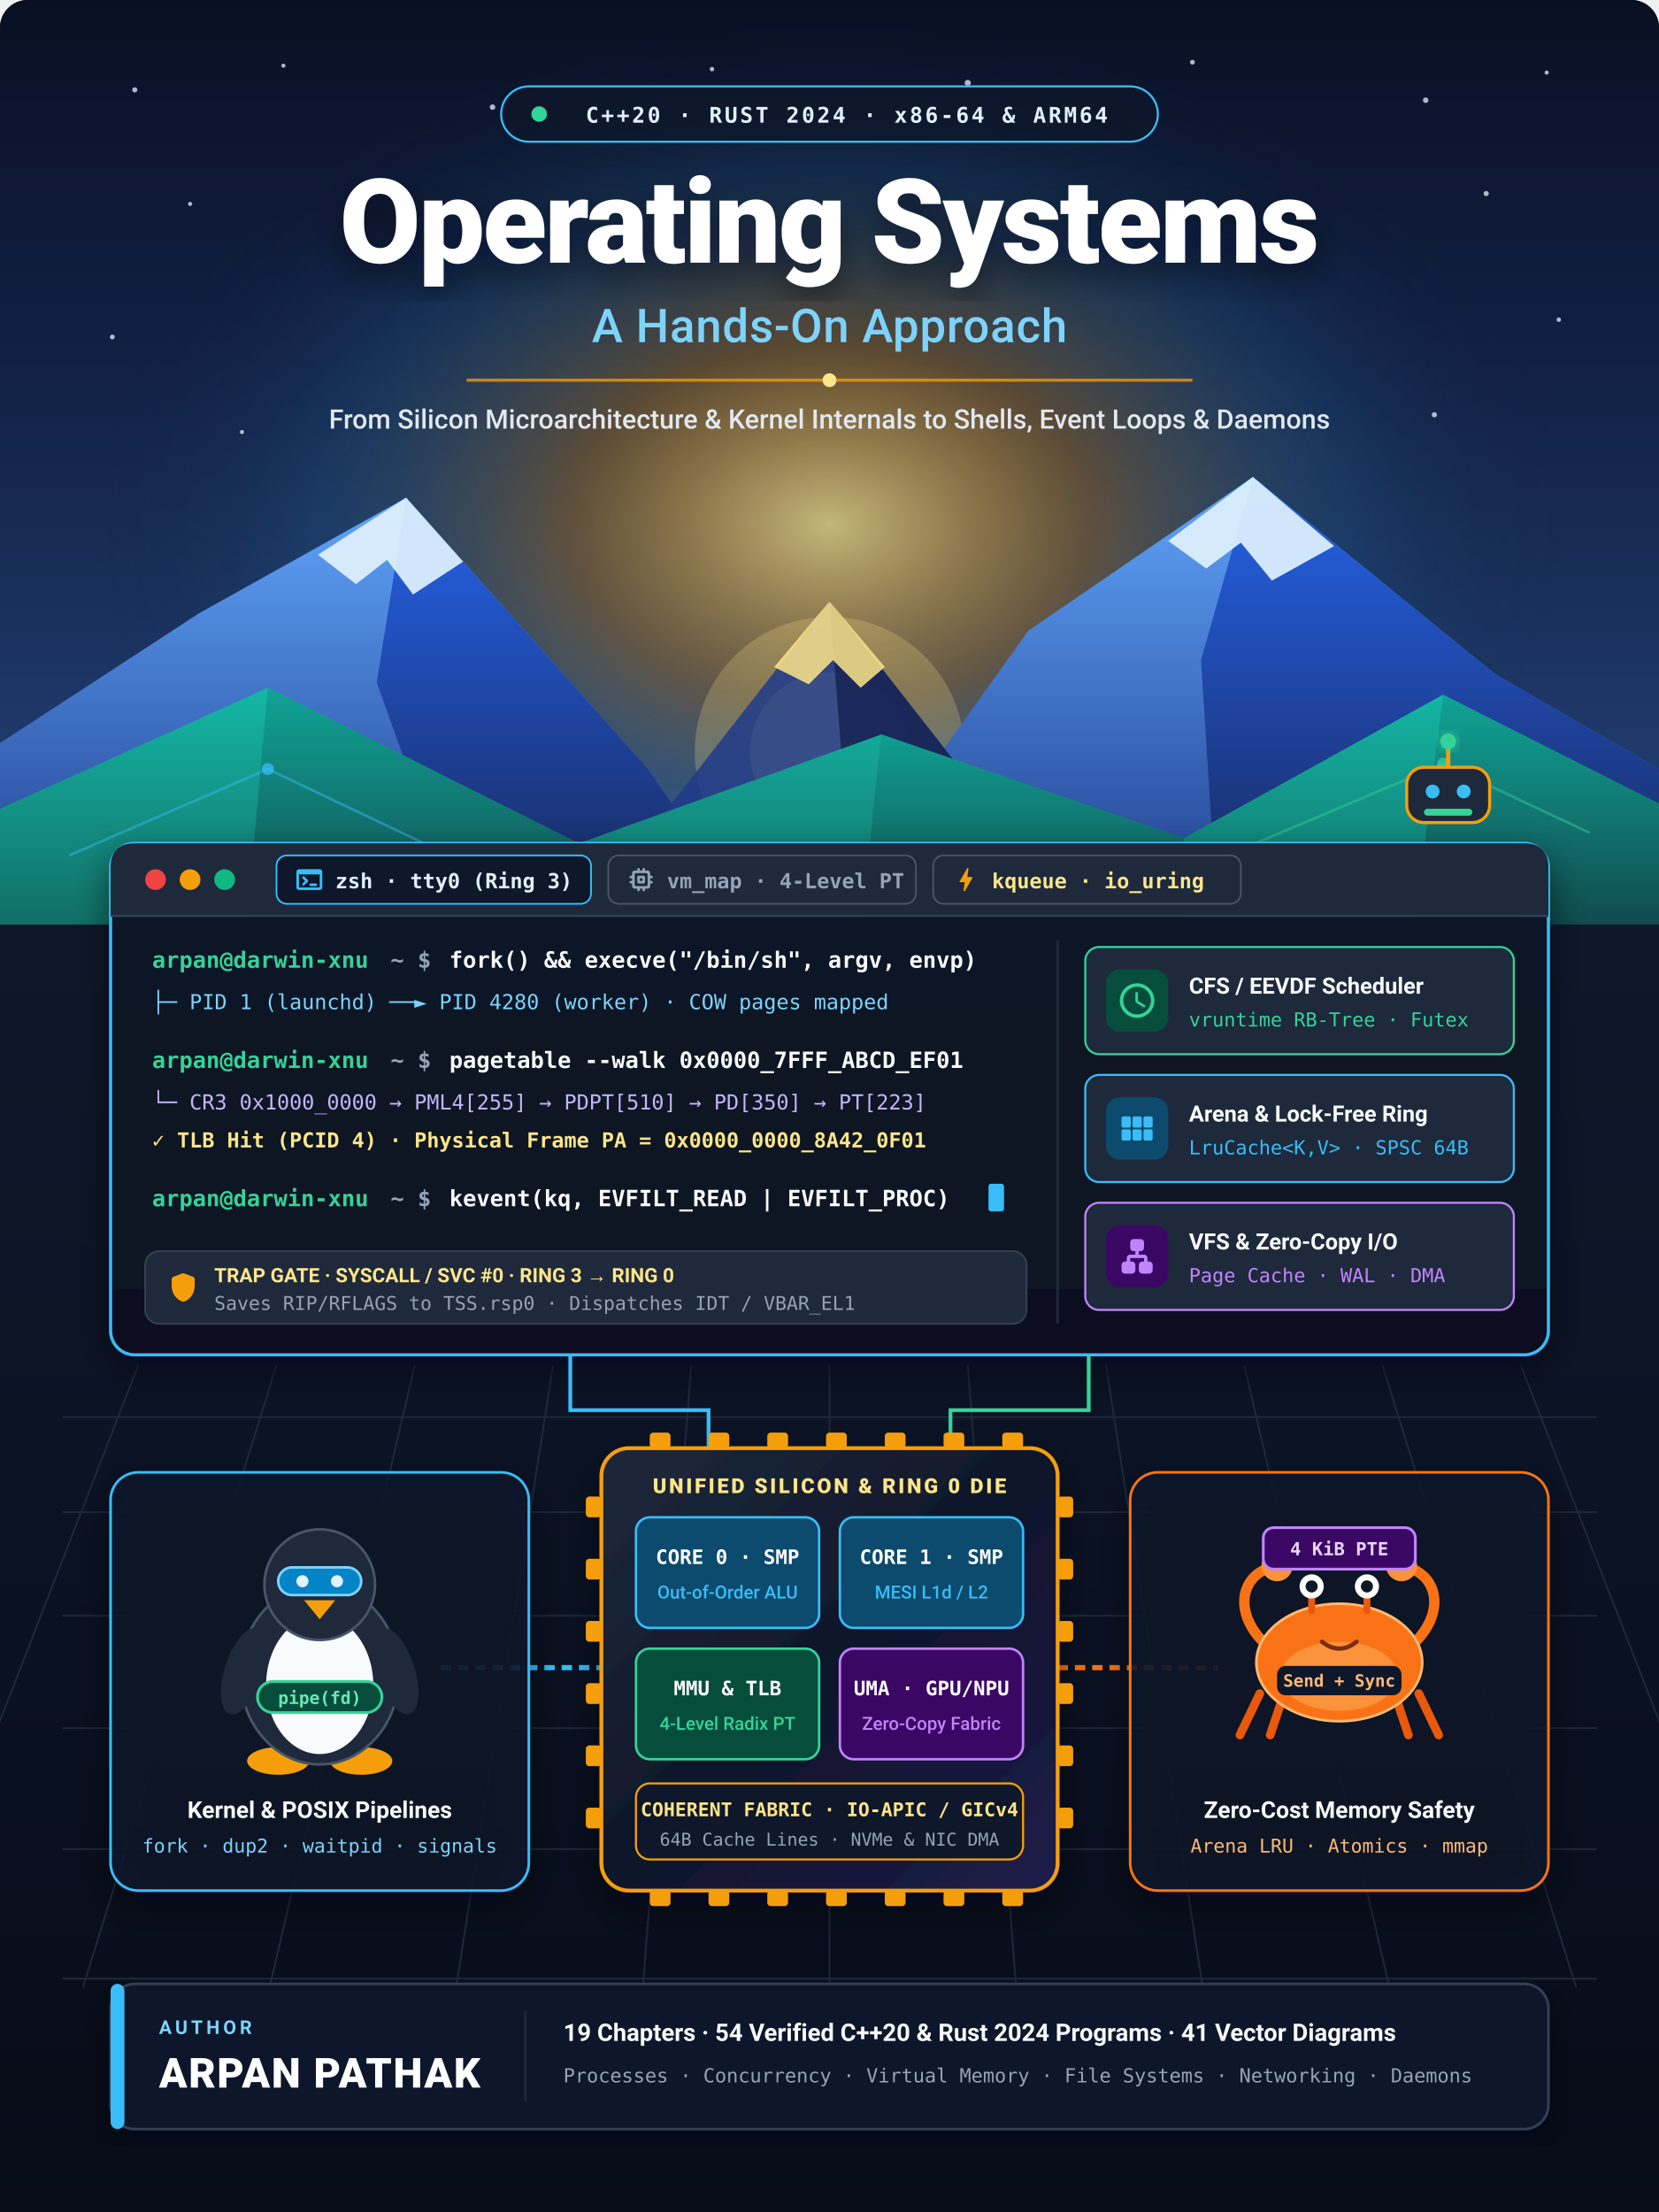
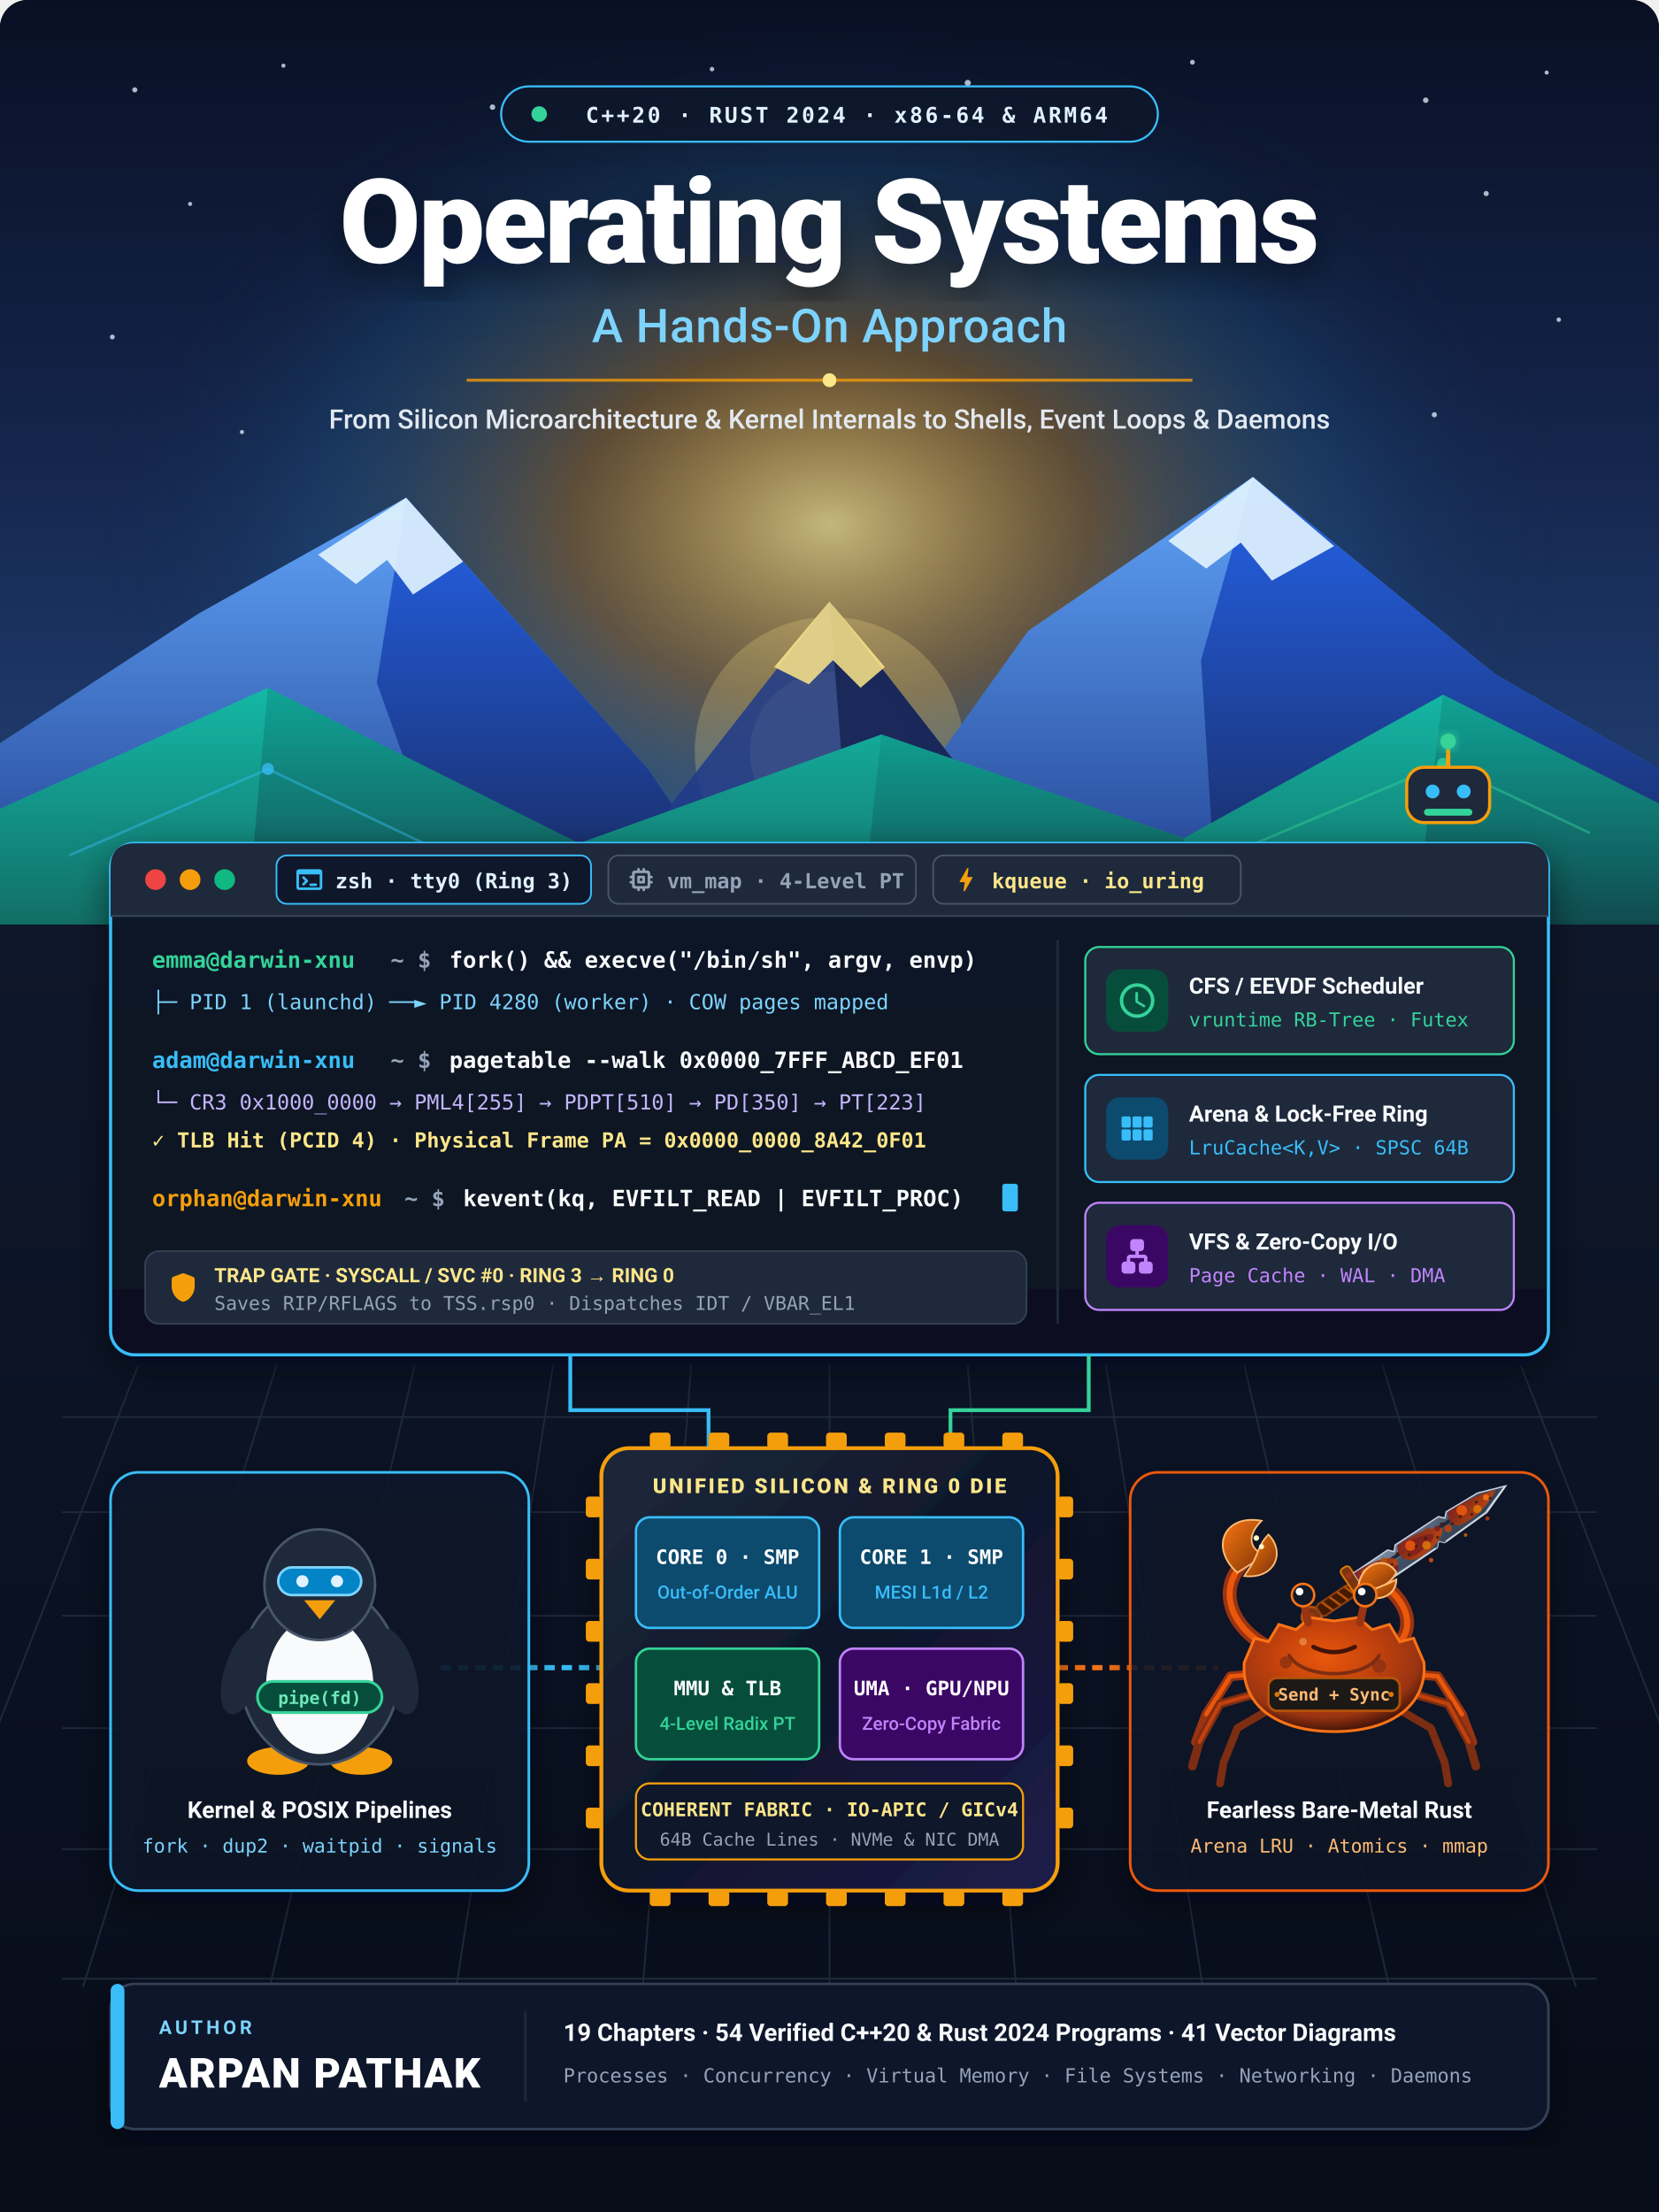
<svg xmlns="http://www.w3.org/2000/svg" viewBox="0 0 960 1280" width="100%" height="100%" role="img" aria-label="Operating Systems: A Hands-On Approach — Front Cover">
  <defs>
    <linearGradient id="sky-grad" x1="0" y1="0" x2="0" y2="1">
      <stop offset="0%" stop-color="#091024" />
      <stop offset="35%" stop-color="#132247" />
      <stop offset="68%" stop-color="#1F3B6D" />
      <stop offset="88%" stop-color="#3B5284" />
      <stop offset="100%" stop-color="#F59E0B" stop-opacity="0.55" />
    </linearGradient>
    <radialGradient id="sun-glow" cx="50%" cy="46%" r="45%">
      <stop offset="0%" stop-color="#FDE68A" stop-opacity="0.75" />
      <stop offset="35%" stop-color="#F59E0B" stop-opacity="0.32" />
      <stop offset="70%" stop-color="#38BDF8" stop-opacity="0.10" />
      <stop offset="100%" stop-color="#091024" stop-opacity="0" />
    </radialGradient>
    <linearGradient id="mtn-far-l" x1="0" y1="0" x2="0" y2="1">
      <stop offset="0%" stop-color="#60A5FA" />
      <stop offset="100%" stop-color="#1E3A8A" />
    </linearGradient>
    <linearGradient id="mtn-far-r" x1="0" y1="0" x2="0" y2="1">
      <stop offset="0%" stop-color="#2563EB" />
      <stop offset="100%" stop-color="#172554" />
    </linearGradient>
    <linearGradient id="mtn-mid-l" x1="0" y1="0" x2="0" y2="1">
      <stop offset="0%" stop-color="#14B8A6" />
      <stop offset="100%" stop-color="#115E59" />
    </linearGradient>
    <linearGradient id="mtn-mid-r" x1="0" y1="0" x2="0" y2="1">
      <stop offset="0%" stop-color="#0D9488" />
      <stop offset="100%" stop-color="#0F172A" />
    </linearGradient>
    <linearGradient id="ground-grad" x1="0" y1="0" x2="0" y2="1">
      <stop offset="0%" stop-color="#0F172A" />
      <stop offset="40%" stop-color="#0B1325" />
      <stop offset="100%" stop-color="#070C18" />
    </linearGradient>
    <linearGradient id="shell-bg" x1="0" y1="0" x2="0" y2="1">
      <stop offset="0%" stop-color="#111827" stop-opacity="0.96" />
      <stop offset="100%" stop-color="#0B1120" stop-opacity="0.98" />
    </linearGradient>
    <linearGradient id="die-grad" x1="0" y1="0" x2="1" y2="1">
      <stop offset="0%" stop-color="#1E293B" />
      <stop offset="50%" stop-color="#0F172A" />
      <stop offset="100%" stop-color="#1E1B4B" />
+     </linearGradient>
+     <radialGradient id="crab-shell" cx="45%" cy="35%" r="65%">
+       <stop offset="0%" stop-color="#EA580C" />
+       <stop offset="45%" stop-color="#C2410C" />
+       <stop offset="80%" stop-color="#9A3412" />
+       <stop offset="100%" stop-color="#431407" />
+     </radialGradient>
+     <linearGradient id="crab-claw" x1="0" y1="0" x2="1" y2="1">
+       <stop offset="0%" stop-color="#F97316" />
+       <stop offset="55%" stop-color="#B45309" />
+       <stop offset="100%" stop-color="#7C2D12" />
+     </linearGradient>
+     <linearGradient id="steel-base" x1="0" y1="0" x2="1" y2="0.3">
+       <stop offset="0%" stop-color="#94A3B8" />
+       <stop offset="35%" stop-color="#64748B" />
+       <stop offset="70%" stop-color="#475569" />
+       <stop offset="100%" stop-color="#334155" />
+     </linearGradient>
+     <linearGradient id="rust-streak" x1="0" y1="0" x2="1" y2="1">
+       <stop offset="0%" stop-color="#7F1D1D" stop-opacity="0.92" />
+       <stop offset="45%" stop-color="#9A3412" stop-opacity="0.95" />
+       <stop offset="80%" stop-color="#C2410C" stop-opacity="0.90" />
+       <stop offset="100%" stop-color="#D97706" stop-opacity="0.85" />
    </linearGradient>
    <filter id="mat-shadow" x="-8%" y="-8%" width="116%" height="120%">
      <feDropShadow dx="0" dy="8" stdDeviation="10" flood-color="#020617" flood-opacity="0.55" />
    </filter>
    <filter id="soft-glow" x="-20%" y="-20%" width="140%" height="140%">
      <feGaussianBlur stdDeviation="3.5" result="b" />
      <feMerge>
        <feMergeNode in="b" />
        <feMergeNode in="SourceGraphic" />
      </feMerge>
    </filter>
  </defs>
  <style>
    .sans { font-family: -apple-system, BlinkMacSystemFont, "Segoe UI", Roboto, "Helvetica Neue", Arial, sans-serif; }
    .mono { font-family: "SF Mono", SFMono-Regular, ui-monospace, Menlo, Consolas, monospace; }
  </style>
  <rect width="960" height="1280" rx="16" fill="#070C18" />
  <rect width="960" height="660" rx="16" fill="url(#sky-grad)" />
  <rect width="960" height="660" fill="url(#sun-glow)" />
  <circle cx="78" cy="52" r="1.5" fill="#E0F2FE" opacity="0.75" />
  <circle cx="164" cy="38" r="1.2" fill="#E0F2FE" opacity="0.75" />
  <circle cx="285" cy="62" r="1.6" fill="#E0F2FE" opacity="0.75" />
  <circle cx="412" cy="40" r="1.3" fill="#E0F2FE" opacity="0.75" />
  <circle cx="560" cy="48" r="1.8" fill="#E0F2FE" opacity="0.75" />
  <circle cx="690" cy="36" r="1.4" fill="#E0F2FE" opacity="0.75" />
  <circle cx="825" cy="58" r="1.6" fill="#E0F2FE" opacity="0.75" />
  <circle cx="895" cy="42" r="1.2" fill="#E0F2FE" opacity="0.75" />
  <circle cx="110" cy="118" r="1.2" fill="#E0F2FE" opacity="0.75" />
  <circle cx="860" cy="112" r="1.5" fill="#E0F2FE" opacity="0.75" />
  <circle cx="65" cy="195" r="1.4" fill="#E0F2FE" opacity="0.75" />
  <circle cx="902" cy="185" r="1.3" fill="#E0F2FE" opacity="0.75" />
  <circle cx="140" cy="250" r="1.2" fill="#E0F2FE" opacity="0.75" />
  <circle cx="830" cy="240" r="1.5" fill="#E0F2FE" opacity="0.75" />
  <circle cx="480" cy="435" r="78" fill="#FDE68A" opacity="0.22" />
  <circle cx="480" cy="435" r="46" fill="#FEF08A" opacity="0.55" />
  <rect x="290" y="50" width="380" height="32" rx="16" fill="#0F172A" fill-opacity="0.72" stroke="#38BDF8" stroke-width="1.2" />
  <circle cx="312" cy="66" r="4.5" fill="#34D399" />
  <text x="490" y="71" text-anchor="middle" class="mono" font-size="12.5" font-weight="700" letter-spacing="1.4" fill="#E0F2FE">C++20 · RUST 2024 · x86-64 &amp; ARM64</text>
  <text x="480" y="152" text-anchor="middle" class="sans" font-size="68" font-weight="800" letter-spacing="-1.2" fill="#FFFFFF" filter="url(#mat-shadow)">Operating Systems</text>
  <text x="480" y="198" text-anchor="middle" class="sans" font-size="27" font-weight="500" letter-spacing="0.4" fill="#7DD3FC">A Hands-On Approach</text>
  <line x1="270" y1="220" x2="690" y2="220" stroke="#F59E0B" stroke-width="1.8" stroke-opacity="0.75" />
  <circle cx="480" cy="220" r="4" fill="#FDE68A" />
  <text x="480" y="248" text-anchor="middle" class="sans" font-size="15.5" font-weight="500" fill="#E2E8F0">From Silicon Microarchitecture &amp; Kernel Internals to Shells, Event Loops &amp; Daemons</text>
  <polygon points="0,540 0,430 115,355 235,288 375,445 440,540" fill="url(#mtn-far-l)" />
  <polygon points="235,288 375,445 440,540 270,540 218,395" fill="url(#mtn-far-r)" />
  <polygon points="235,288 184,321 206,338 224,324 239,344 268,325" fill="#E0F2FE" opacity="0.92" />
  <polygon points="470,540 595,365 725,276 865,390 960,445 960,540" fill="url(#mtn-far-l)" />
  <polygon points="725,276 865,390 960,445 960,540 705,540 695,382" fill="url(#mtn-far-r)" />
  <polygon points="725,276 676,313 698,329 718,314 736,336 772,316" fill="#E0F2FE" opacity="0.92" />
  <polygon points="330,540 480,348 630,540" fill="#1E3A8A" opacity="0.85" />
  <polygon points="480,348 630,540 495,540" fill="#172554" opacity="0.9" />
  <polygon points="480,348 448,386 468,396 482,382 498,398 512,386" fill="#FDE68A" opacity="0.85" />
  <polygon points="0,565 0,468 155,398 335,488 510,425 685,485 835,402 960,465 960,565" fill="url(#mtn-mid-l)" />
  <polygon points="155,398 335,488 335,565 140,565" fill="url(#mtn-mid-r)" opacity="0.55" />
  <polygon points="510,425 685,485 685,565 495,565" fill="url(#mtn-mid-r)" opacity="0.55" />
  <polygon points="835,402 960,465 960,565 815,565" fill="url(#mtn-mid-r)" opacity="0.55" />
  <path d="M 40 495 L 155 445 L 260 495 L 390 495" fill="none" stroke="#38BDF8" stroke-width="1.5" stroke-opacity="0.45" />
  <circle cx="155" cy="445" r="3.5" fill="#38BDF8" opacity="0.75" />
  <path d="M 570 495 L 710 495 L 835 442 L 920 482" fill="none" stroke="#34D399" stroke-width="1.5" stroke-opacity="0.45" />
  <circle cx="835" cy="442" r="3.5" fill="#34D399" opacity="0.75" />
  <rect x="0" y="535" width="960" height="745" fill="url(#ground-grad)" />
  <line x1="80" y1="790" x2="-60.0" y2="1150" stroke="#1E293B" stroke-width="1" />
  <line x1="160" y1="790" x2="48.0" y2="1150" stroke="#1E293B" stroke-width="1" />
  <line x1="240" y1="790" x2="156.0" y2="1150" stroke="#1E293B" stroke-width="1" />
  <line x1="320" y1="790" x2="264.0" y2="1150" stroke="#1E293B" stroke-width="1" />
  <line x1="400" y1="790" x2="372.0" y2="1150" stroke="#1E293B" stroke-width="1" />
  <line x1="480" y1="790" x2="480.0" y2="1150" stroke="#1E293B" stroke-width="1" />
  <line x1="560" y1="790" x2="588.0" y2="1150" stroke="#1E293B" stroke-width="1" />
  <line x1="640" y1="790" x2="696.0" y2="1150" stroke="#1E293B" stroke-width="1" />
  <line x1="720" y1="790" x2="804.0" y2="1150" stroke="#1E293B" stroke-width="1" />
  <line x1="800" y1="790" x2="912.0" y2="1150" stroke="#1E293B" stroke-width="1" />
  <line x1="880" y1="790" x2="1020.0" y2="1150" stroke="#1E293B" stroke-width="1" />
  <line x1="36" y1="820" x2="924" y2="820" stroke="#1E293B" stroke-width="1" />
  <line x1="36" y1="875" x2="924" y2="875" stroke="#1E293B" stroke-width="1" />
  <line x1="36" y1="935" x2="924" y2="935" stroke="#1E293B" stroke-width="1" />
  <line x1="36" y1="1000" x2="924" y2="1000" stroke="#1E293B" stroke-width="1" />
  <line x1="36" y1="1070" x2="924" y2="1070" stroke="#1E293B" stroke-width="1" />
  <line x1="36" y1="1145" x2="924" y2="1145" stroke="#1E293B" stroke-width="1" />
  <rect x="64" y="488" width="832" height="296" rx="14" fill="url(#shell-bg)" stroke="#38BDF8" stroke-width="1.8" filter="url(#mat-shadow)" />
  <path d="M 64 502 Q 64 488 78 488 L 882 488 Q 896 488 896 502 L 896 530 L 64 530 Z" fill="#1E293B" />
  <line x1="64" y1="530" x2="896" y2="530" stroke="#334155" stroke-width="1.2" />
  <circle cx="90" cy="509" r="6" fill="#EF4444" />
  <circle cx="110" cy="509" r="6" fill="#F59E0B" />
  <circle cx="130" cy="509" r="6" fill="#10B981" />
  <rect x="160" y="495" width="182" height="28" rx="6" fill="#0F172A" stroke="#38BDF8" stroke-width="1" />
  <g transform="translate(170.0 500.0) scale(0.75)" fill="#38BDF8">
    <path d="M20 4H4a2 2 0 0 0-2 2v12a2 2 0 0 0 2 2h16c1.1 0 2-.9 2-2V6a2 2 0 0 0-2-2zm0 14H4V8h16v10zm-8-2c0-.55.45-1 1-1h4c.55 0 1 .45 1 1s-.45 1-1 1h-4c-.55 0-1-.45-1-1zM6.79 9.71a.996.996 0 0 1 1.41 0l2.59 2.59c.39.39.39 1.02 0 1.41L8.2 16.3a.996.996 0 1 1-1.41-1.41L8.67 13l-1.88-1.88a.996.996 0 0 1 0-1.41z" />
  </g>
  <text x="194" y="514" class="mono" font-size="12" font-weight="700" fill="#E0F2FE">zsh · tty0 (Ring 3)</text>
  <rect x="352" y="495" width="178" height="28" rx="6" fill="#1E293B" stroke="#475569" stroke-width="1" />
  <g transform="translate(362.0 500.0) scale(0.75)" fill="#94A3B8">
    <path d="M14 9h-4c-.55 0-1 .45-1 1v4c0 .55.45 1 1 1h4c.55 0 1-.45 1-1v-4c0-.55-.45-1-1-1zm-1 4h-2v-2h2v2zm8-3c0-.55-.45-1-1-1h-1V7c0-1.1-.9-2-2-2h-2V4c0-.55-.45-1-1-1s-1 .45-1 1v1h-2V4c0-.55-.45-1-1-1s-1 .45-1 1v1H7c-1.1 0-2 .9-2 2v2H4c-.55 0-1 .45-1 1s.45 1 1 1h1v2H4c-.55 0-1 .45-1 1s.45 1 1 1h1v2c0 1.1.9 2 2 2h2v1c0 .55.45 1 1 1s1-.45 1-1v-1h2v1c0 .55.45 1 1 1s1-.45 1-1v-1h2c1.1 0 2-.9 2-2v-2h1c.55 0 1-.45 1-1s-.45-1-1-1h-1v-2h1c.55 0 1-.45 1-1zm-5 7H8c-.55 0-1-.45-1-1V8c0-.55.45-1 1-1h8c.55 0 1 .45 1 1v8c0 .55-.45 1-1 1z" />
  </g>
  <text x="386" y="514" class="mono" font-size="12" font-weight="600" fill="#94A3B8">vm_map · 4-Level PT</text>
  <rect x="540" y="495" width="178" height="28" rx="6" fill="#1E293B" stroke="#475569" stroke-width="1" />
  <g transform="translate(550.0 500.0) scale(0.75)" fill="#F59E0B">
    <path d="M10.67 21c-.35 0-.62-.31-.57-.66L11 14H7.5c-.88 0-.33-.75-.31-.78 1.26-2.23 3.15-5.53 5.65-9.93a.577.577 0 0 1 1.07.37l-.9 6.34h3.51c.4 0 .62.19.4.66-3.29 5.74-5.2 9.09-5.75 10.05-.1.18-.29.29-.5.29z" />
  </g>
  <text x="574" y="514" class="mono" font-size="12" font-weight="600" fill="#FDE68A">kqueue · io_uring</text>
-   <text x="88" y="560" class="mono" font-size="13" font-weight="700" fill="#34D399">arpan@darwin-xnu</text>
+   <text x="88" y="560" class="mono" font-size="13" font-weight="700" fill="#34D399">emma@darwin-xnu</text>
  <text x="226" y="560" class="mono" font-size="13" font-weight="600" fill="#94A3B8">~ $</text>
  <text x="260" y="560" class="mono" font-size="13" font-weight="700" fill="#F8FAFC">fork() &amp;&amp; execve("/bin/sh", argv, envp)</text>
  <text x="88" y="584" class="mono" font-size="12" font-weight="500" fill="#7DD3FC">├─ PID 1 (launchd) ──► PID 4280 (worker) · COW pages mapped</text>
-   <text x="88" y="618" class="mono" font-size="13" font-weight="700" fill="#34D399">arpan@darwin-xnu</text>
+   <text x="88" y="618" class="mono" font-size="13" font-weight="700" fill="#38BDF8">adam@darwin-xnu</text>
  <text x="226" y="618" class="mono" font-size="13" font-weight="600" fill="#94A3B8">~ $</text>
  <text x="260" y="618" class="mono" font-size="13" font-weight="700" fill="#F8FAFC">pagetable --walk 0x0000_7FFF_ABCD_EF01</text>
  <text x="88" y="642" class="mono" font-size="12" font-weight="500" fill="#C4B5FD">└─ CR3 0x1000_0000 → PML4[255] → PDPT[510] → PD[350] → PT[223]</text>
  <text x="88" y="664" class="mono" font-size="12" font-weight="700" fill="#FDE68A">   ✓ TLB Hit (PCID 4) · Physical Frame PA = 0x0000_0000_8A42_0F01</text>
-   <text x="88" y="698" class="mono" font-size="13" font-weight="700" fill="#34D399">arpan@darwin-xnu</text>
-   <text x="226" y="698" class="mono" font-size="13" font-weight="600" fill="#94A3B8">~ $</text>
-   <text x="260" y="698" class="mono" font-size="13" font-weight="700" fill="#F8FAFC">kevent(kq, EVFILT_READ | EVFILT_PROC)</text>
-   <rect x="572" y="685" width="9" height="16" rx="1.5" fill="#38BDF8" />
+   <text x="88" y="698" class="mono" font-size="13" font-weight="700" fill="#F59E0B">orphan@darwin-xnu</text>
+   <text x="234" y="698" class="mono" font-size="13" font-weight="600" fill="#94A3B8">~ $</text>
+   <text x="268" y="698" class="mono" font-size="13" font-weight="700" fill="#F8FAFC">kevent(kq, EVFILT_READ | EVFILT_PROC)</text>
+   <rect x="580" y="685" width="9" height="16" rx="1.5" fill="#38BDF8" />
  <rect x="84" y="724" width="510" height="42" rx="8" fill="#1E293B" stroke="#334155" stroke-width="1" />
  <g transform="translate(96.0 735.0) scale(0.8333)" fill="#F59E0B">
    <path d="m11.3 2.26-6 2.25C4.52 4.81 4 5.55 4 6.39v4.7c0 4.83 3.13 9.37 7.43 10.75.37.12.77.12 1.14 0 4.3-1.38 7.43-5.91 7.43-10.75v-4.7a2 2 0 0 0-1.3-1.87l-6-2.25c-.45-.18-.95-.18-1.4-.01z" />
  </g>
  <text x="124" y="742" class="sans" font-size="11.5" font-weight="700" fill="#FDE68A">TRAP GATE · SYSCALL / SVC #0 · RING 3 → RING 0</text>
  <text x="124" y="758" class="mono" font-size="11" font-weight="500" fill="#94A3B8">Saves RIP/RFLAGS to TSS.rsp0 · Dispatches IDT / VBAR_EL1</text>
  <line x1="612" y1="544" x2="612" y2="766" stroke="#1E293B" stroke-width="1.5" />
  <rect x="628" y="548" width="248" height="62" rx="8" fill="#1E293B" stroke="#34D399" stroke-width="1.2" />
  <rect x="640" y="561" width="36" height="36" rx="8" fill="#064E3B" />
  <g transform="translate(646.0 567.0) scale(1)" fill="#34D399">
    <path d="M11.99 2C6.47 2 2 6.48 2 12s4.47 10 9.99 10C17.52 22 22 17.52 22 12S17.52 2 11.99 2zM12 20c-4.42 0-8-3.58-8-8s3.58-8 8-8 8 3.58 8 8-3.58 8-8 8zm-.22-13h-.06c-.4 0-.72.32-.72.72v4.72c0 .35.18.68.49.86l4.15 2.49c.34.2.78.1.98-.24a.71.71 0 0 0-.25-.99l-3.87-2.3V7.72c0-.4-.32-.72-.72-.72z" />
  </g>
  <text x="688" y="575" class="sans" font-size="13" font-weight="700" fill="#F8FAFC">CFS / EEVDF Scheduler</text>
  <text x="688" y="594" class="mono" font-size="11.2" font-weight="500" fill="#34D399">vruntime RB-Tree · Futex</text>
  <rect x="628" y="622" width="248" height="62" rx="8" fill="#1E293B" stroke="#38BDF8" stroke-width="1.2" />
  <rect x="640" y="635" width="36" height="36" rx="8" fill="#0C4A6E" />
  <g transform="translate(646.0 641.0) scale(1)" fill="#38BDF8">
    <path d="M14.67 6v4.5c0 .55-.45 1-1 1h-3.33c-.55 0-1-.45-1-1V6c0-.55.45-1 1-1h3.33c.55 0 1 .45 1 1zm2 5.5H20c.55 0 1-.45 1-1V6c0-.55-.45-1-1-1h-3.33c-.55 0-1 .45-1 1v4.5c0 .55.44 1 1 1zm-2 6.5v-4.5c0-.55-.45-1-1-1h-3.33c-.55 0-1 .45-1 1V18c0 .55.45 1 1 1h3.33c.55 0 1-.45 1-1zm1-4.5V18c0 .55.45 1 1 1H20c.55 0 1-.45 1-1v-4.5c0-.55-.45-1-1-1h-3.33c-.56 0-1 .45-1 1zm-8.34-1H4c-.55 0-1 .45-1 1V18c0 .55.45 1 1 1h3.33c.55 0 1-.45 1-1v-4.5c0-.55-.44-1-1-1zm1-2V6c0-.55-.45-1-1-1H4c-.55 0-1 .45-1 1v4.5c0 .55.45 1 1 1h3.33c.56 0 1-.45 1-1z" />
  </g>
  <text x="688" y="649" class="sans" font-size="13" font-weight="700" fill="#F8FAFC">Arena &amp; Lock-Free Ring</text>
  <text x="688" y="668" class="mono" font-size="11.2" font-weight="500" fill="#38BDF8">LruCache&lt;K,V&gt; · SPSC 64B</text>
  <rect x="628" y="696" width="248" height="62" rx="8" fill="#1E293B" stroke="#C084FC" stroke-width="1.2" />
  <rect x="640" y="709" width="36" height="36" rx="8" fill="#3B0764" />
  <g transform="translate(646.0 715.0) scale(1)" fill="#C084FC">
    <path d="M15 22h4c1.1 0 2-.9 2-2v-3c0-1.1-.9-2-2-2h-1v-2c0-1.1-.9-2-2-2h-3V9h1c1.1 0 2-.9 2-2V4c0-1.1-.9-2-2-2h-4c-1.1 0-2 .9-2 2v3c0 1.1.9 2 2 2h1v2H8c-1.1 0-2 .9-2 2v2H5c-1.1 0-2 .9-2 2v3c0 1.1.9 2 2 2h4c1.1 0 2-.9 2-2v-3c0-1.1-.9-2-2-2H8v-2h8v2h-1c-1.1 0-2 .9-2 2v3c0 1.1.9 2 2 2z" />
  </g>
  <text x="688" y="723" class="sans" font-size="13" font-weight="700" fill="#F8FAFC">VFS &amp; Zero-Copy I/O</text>
  <text x="688" y="742" class="mono" font-size="11.2" font-weight="500" fill="#C084FC">Page Cache · WAL · DMA</text>
  <path d="M 480 784 L 480 838" fill="none" stroke="#F59E0B" stroke-width="3" filter="url(#soft-glow)" />
  <path d="M 330 784 L 330 816 L 410 816 L 410 838" fill="none" stroke="#38BDF8" stroke-width="2.2" />
  <path d="M 630 784 L 630 816 L 550 816 L 550 838" fill="none" stroke="#34D399" stroke-width="2.2" />
  <path d="M 255 965 L 348 965" fill="none" stroke="#38BDF8" stroke-width="3" stroke-dasharray="6 4" />
  <path d="M 612 965 L 705 965" fill="none" stroke="#F97316" stroke-width="3" stroke-dasharray="6 4" />
  <rect x="348" y="838" width="264" height="256" rx="16" fill="url(#die-grad)" stroke="#F59E0B" stroke-width="2.2" filter="url(#mat-shadow)" />
  <rect x="376" y="829" width="12" height="9" rx="2" fill="#F59E0B" />
  <rect x="376" y="1094" width="12" height="9" rx="2" fill="#F59E0B" />
  <rect x="410" y="829" width="12" height="9" rx="2" fill="#F59E0B" />
  <rect x="410" y="1094" width="12" height="9" rx="2" fill="#F59E0B" />
  <rect x="444" y="829" width="12" height="9" rx="2" fill="#F59E0B" />
  <rect x="444" y="1094" width="12" height="9" rx="2" fill="#F59E0B" />
  <rect x="478" y="829" width="12" height="9" rx="2" fill="#F59E0B" />
  <rect x="478" y="1094" width="12" height="9" rx="2" fill="#F59E0B" />
  <rect x="512" y="829" width="12" height="9" rx="2" fill="#F59E0B" />
  <rect x="512" y="1094" width="12" height="9" rx="2" fill="#F59E0B" />
  <rect x="546" y="829" width="12" height="9" rx="2" fill="#F59E0B" />
  <rect x="546" y="1094" width="12" height="9" rx="2" fill="#F59E0B" />
  <rect x="580" y="829" width="12" height="9" rx="2" fill="#F59E0B" />
  <rect x="580" y="1094" width="12" height="9" rx="2" fill="#F59E0B" />
  <rect x="339" y="866" width="9" height="12" rx="2" fill="#F59E0B" />
  <rect x="612" y="866" width="9" height="12" rx="2" fill="#F59E0B" />
  <rect x="339" y="902" width="9" height="12" rx="2" fill="#F59E0B" />
  <rect x="612" y="902" width="9" height="12" rx="2" fill="#F59E0B" />
  <rect x="339" y="938" width="9" height="12" rx="2" fill="#F59E0B" />
  <rect x="612" y="938" width="9" height="12" rx="2" fill="#F59E0B" />
  <rect x="339" y="974" width="9" height="12" rx="2" fill="#F59E0B" />
  <rect x="612" y="974" width="9" height="12" rx="2" fill="#F59E0B" />
  <rect x="339" y="1010" width="9" height="12" rx="2" fill="#F59E0B" />
  <rect x="612" y="1010" width="9" height="12" rx="2" fill="#F59E0B" />
  <rect x="339" y="1046" width="9" height="12" rx="2" fill="#F59E0B" />
  <rect x="612" y="1046" width="9" height="12" rx="2" fill="#F59E0B" />
  <text x="480" y="864" text-anchor="middle" class="sans" font-size="12" font-weight="800" letter-spacing="1.4" fill="#FDE68A">UNIFIED SILICON &amp; RING 0 DIE</text>
  <rect x="368" y="878" width="106" height="64" rx="8" fill="#0C4A6E" stroke="#38BDF8" stroke-width="1.4" />
  <text x="421" y="905" text-anchor="middle" class="mono" font-size="11.5" font-weight="700" fill="#FFFFFF">CORE 0 · SMP</text>
  <text x="421" y="925" text-anchor="middle" class="sans" font-size="10.5" font-weight="500" fill="#38BDF8">Out-of-Order ALU</text>
  <rect x="486" y="878" width="106" height="64" rx="8" fill="#0C4A6E" stroke="#38BDF8" stroke-width="1.4" />
  <text x="539" y="905" text-anchor="middle" class="mono" font-size="11.5" font-weight="700" fill="#FFFFFF">CORE 1 · SMP</text>
  <text x="539" y="925" text-anchor="middle" class="sans" font-size="10.5" font-weight="500" fill="#38BDF8">MESI L1d / L2</text>
  <rect x="368" y="954" width="106" height="64" rx="8" fill="#064E3B" stroke="#34D399" stroke-width="1.4" />
  <text x="421" y="981" text-anchor="middle" class="mono" font-size="11.5" font-weight="700" fill="#FFFFFF">MMU &amp; TLB</text>
  <text x="421" y="1001" text-anchor="middle" class="sans" font-size="10.5" font-weight="500" fill="#34D399">4-Level Radix PT</text>
  <rect x="486" y="954" width="106" height="64" rx="8" fill="#3B0764" stroke="#C084FC" stroke-width="1.4" />
  <text x="539" y="981" text-anchor="middle" class="mono" font-size="11.5" font-weight="700" fill="#FFFFFF">UMA · GPU/NPU</text>
  <text x="539" y="1001" text-anchor="middle" class="sans" font-size="10.5" font-weight="500" fill="#C084FC">Zero-Copy Fabric</text>
  <rect x="368" y="1032" width="224" height="44" rx="8" fill="#0F172A" stroke="#F59E0B" stroke-width="1.2" />
  <text x="480" y="1051" text-anchor="middle" class="mono" font-size="11" font-weight="700" fill="#FDE68A">COHERENT FABRIC · IO-APIC / GICv4</text>
  <text x="480" y="1068" text-anchor="middle" class="mono" font-size="10.2" font-weight="500" fill="#94A3B8">64B Cache Lines · NVMe &amp; NIC DMA</text>
  <rect x="64" y="852" width="242" height="242" rx="16" fill="#0F172A" fill-opacity="0.85" stroke="#38BDF8" stroke-width="1.5" filter="url(#mat-shadow)" />
  <g transform="translate(185 955)">
    <ellipse cx="-24" cy="64" rx="18" ry="8" fill="#F59E0B" />
    <ellipse cx="24" cy="64" rx="18" ry="8" fill="#F59E0B" />
    <ellipse cx="0" cy="14" rx="46" ry="52" fill="#1E293B" stroke="#475569" stroke-width="1.5" />
    <ellipse cx="0" cy="20" rx="31" ry="40" fill="#F8FAFC" />
    <circle cx="0" cy="-38" r="32" fill="#1E293B" stroke="#475569" stroke-width="1.5" />
    <rect x="-24" y="-48" width="48" height="16" rx="8" fill="#0284C7" stroke="#7DD3FC" stroke-width="1.5" />
    <circle cx="-10" cy="-40" r="3.5" fill="#E0F2FE" />
    <circle cx="10" cy="-40" r="3.5" fill="#E0F2FE" />
    <polygon points="-9,-29 9,-29 0,-18" fill="#F59E0B" />
    <ellipse cx="-44" cy="12" rx="11" ry="26" transform="rotate(18 -44 12)" fill="#1E293B" />
    <ellipse cx="44" cy="12" rx="11" ry="26" transform="rotate(-18 44 12)" fill="#1E293B" />
    <rect x="-36" y="18" width="72" height="18" rx="9" fill="#064E3B" stroke="#34D399" stroke-width="1.6" />
    <text x="0" y="31" text-anchor="middle" class="mono" font-size="10" font-weight="700" fill="#6EE7B7">pipe(fd)</text>
  </g>
  <text x="185" y="1052" text-anchor="middle" class="sans" font-size="13.5" font-weight="700" fill="#F8FAFC">Kernel &amp; POSIX Pipelines</text>
  <text x="185" y="1072" text-anchor="middle" class="mono" font-size="11" font-weight="500" fill="#7DD3FC">fork · dup2 · waitpid · signals</text>
-   <rect x="654" y="852" width="242" height="242" rx="16" fill="#0F172A" fill-opacity="0.85" stroke="#F97316" stroke-width="1.5" filter="url(#mat-shadow)" />
-   <g transform="translate(775 952)">
-     <path d="M -46 28 L -57.5 52" stroke="#EA580C" stroke-width="5" stroke-linecap="round" />
-     <path d="M -32 28 L -40.0 52" stroke="#EA580C" stroke-width="5" stroke-linecap="round" />
-     <path d="M 32 28 L 40.0 52" stroke="#EA580C" stroke-width="5" stroke-linecap="round" />
-     <path d="M 46 28 L 57.5 52" stroke="#EA580C" stroke-width="5" stroke-linecap="round" />
-     <path d="M -42 0 C -62 -18 -58 -42 -36 -46" fill="none" stroke="#F97316" stroke-width="6" stroke-linecap="round" />
-     <circle cx="-36" cy="-46" r="9" fill="#FB923C" />
-     <path d="M 42 0 C 62 -18 58 -42 36 -46" fill="none" stroke="#F97316" stroke-width="6" stroke-linecap="round" />
-     <circle cx="36" cy="-46" r="9" fill="#FB923C" />
-     <rect x="-44" y="-68" width="88" height="24" rx="6" fill="#3B0764" stroke="#C084FC" stroke-width="1.6" />
-     <text x="0" y="-52" text-anchor="middle" class="mono" font-size="10.5" font-weight="700" fill="#E9D5FF">4 KiB PTE</text>
-     <ellipse cx="0" cy="10" rx="48" ry="34" fill="#F97316" stroke="#FDBA74" stroke-width="1.5" />
-     <ellipse cx="0" cy="18" rx="34" ry="20" fill="#FB923C" />
-     <line x1="-16" y1="-20" x2="-16" y2="-32" stroke="#EA580C" stroke-width="4" stroke-linecap="round" />
-     <line x1="16" y1="-20" x2="16" y2="-32" stroke="#EA580C" stroke-width="4" stroke-linecap="round" />
-     <circle cx="-16" cy="-34" r="7" fill="#FFFFFF" />
-     <circle cx="-16" cy="-34" r="3.5" fill="#0F172A" />
-     <circle cx="16" cy="-34" r="7" fill="#FFFFFF" />
-     <circle cx="16" cy="-34" r="3.5" fill="#0F172A" />
-     <path d="M -10 -2 Q 0 6 10 -2" fill="none" stroke="#7C2D12" stroke-width="2.5" stroke-linecap="round" />
-     <rect x="-36" y="12" width="72" height="17" rx="5" fill="#0F172A" />
-     <text x="0" y="24" text-anchor="middle" class="mono" font-size="9.8" font-weight="700" fill="#FDBA74">Send + Sync</text>
-   </g>
-   <text x="775" y="1052" text-anchor="middle" class="sans" font-size="13.5" font-weight="700" fill="#F8FAFC">Zero-Cost Memory Safety</text>
+   <rect x="654" y="852" width="242" height="242" rx="16" fill="#0F172A" fill-opacity="0.85" stroke="#EA580C" stroke-width="1.5" filter="url(#mat-shadow)" />
+   <g transform="translate(772 958)">
+     <path d="M -34 10 L -60 12 L -74 34 L -80 50" fill="none" stroke="#9A3412" stroke-width="5.5" stroke-linecap="round" stroke-linejoin="round" />
+     <path d="M -34 10 L -60 12 L -74 34" fill="none" stroke="#EA580C" stroke-width="2.5" stroke-linecap="round" />
+     <path d="M -38 20 L -66 28 L -78 50 L -82 64" fill="none" stroke="#7C2D12" stroke-width="5" stroke-linecap="round" stroke-linejoin="round" />
+     <path d="M -38 20 L -66 28 L -78 50" fill="none" stroke="#C2410C" stroke-width="2.2" stroke-linecap="round" />
+     <path d="M -32 28 L -56 42 L -64 62 L -66 74" fill="none" stroke="#7C2D12" stroke-width="4.5" stroke-linecap="round" stroke-linejoin="round" />
+     <path d="M 34 10 L 60 12 L 74 34 L 80 50" fill="none" stroke="#9A3412" stroke-width="5.5" stroke-linecap="round" stroke-linejoin="round" />
+     <path d="M 34 10 L 60 12 L 74 34" fill="none" stroke="#EA580C" stroke-width="2.5" stroke-linecap="round" />
+     <path d="M 38 20 L 66 28 L 78 50 L 82 64" fill="none" stroke="#7C2D12" stroke-width="5" stroke-linecap="round" stroke-linejoin="round" />
+     <path d="M 38 20 L 66 28 L 78 50" fill="none" stroke="#C2410C" stroke-width="2.2" stroke-linecap="round" />
+     <path d="M 32 28 L 56 42 L 64 62 L 66 74" fill="none" stroke="#7C2D12" stroke-width="4.5" stroke-linecap="round" stroke-linejoin="round" />
+     <path d="M -36 -4 C -58 -14 -68 -36 -54 -52" fill="none" stroke="#9A3412" stroke-width="8" stroke-linecap="round" />
+     <path d="M -36 -4 C -58 -14 -68 -36 -54 -52" fill="none" stroke="#EA580C" stroke-width="3.5" stroke-linecap="round" />
+     <path d="M -56 -48 C -72 -62 -64 -82 -42 -78 C -50 -70 -50 -62 -40 -58 Z" fill="url(#crab-claw)" stroke="#FDBA74" stroke-width="1" />
+     <path d="M -52 -46 C -34 -44 -28 -60 -38 -70 C -44 -64 -44 -58 -48 -52 Z" fill="url(#crab-claw)" stroke="#FDBA74" stroke-width="1" />
+     <circle cx="-45" cy="-68" r="1.6" fill="#FEF3C7" />
+     <circle cx="-42" cy="-63" r="1.5" fill="#FEF3C7" />
+     <path d="M 34 -4 C 48 -14 44 -32 24 -44" fill="none" stroke="#9A3412" stroke-width="8" stroke-linecap="round" />
+     <path d="M 34 -4 C 48 -14 44 -32 24 -44" fill="none" stroke="#EA580C" stroke-width="3.5" stroke-linecap="round" />
+     <g transform="translate(22 -46) rotate(-34) scale(0.88)">
+       <circle cx="-48" cy="0" r="6.5" fill="#78350F" stroke="#B45309" stroke-width="1.5" />
+       <circle cx="-48" cy="0" r="2.5" fill="#9A3412" />
+       <rect x="-42" y="-4.5" width="26" height="9" rx="2.5" fill="#451A03" stroke="#92400E" stroke-width="1.2" />
+       <line x1="-37" y1="-4.2" x2="-34" y2="4.2" stroke="#B45309" stroke-width="1.5" />
+       <line x1="-31" y1="-4.2" x2="-28" y2="4.2" stroke="#B45309" stroke-width="1.5" />
+       <line x1="-25" y1="-4.2" x2="-22" y2="4.2" stroke="#B45309" stroke-width="1.5" />
+       <line x1="-19" y1="-4.2" x2="-16" y2="4.2" stroke="#B45309" stroke-width="1.5" />
+       <rect x="-16" y="-15" width="7" height="30" rx="2.5" fill="#78350F" stroke="#D97706" stroke-width="1.2" />
+       <circle cx="-12.5" cy="-9" r="2.2" fill="#9A3412" />
+       <circle cx="-12.5" cy="8" r="2.5" fill="#7F1D1D" />
+       <path d="M -9 -8.5 L 18 -8.5 L 21 -5.2 L 24 -8.5 L 58 -8.0 L 61 -4.8 L 64 -7.8 L 88 -6.5 L 106 0 L 86 7.5 L 52 8.5 L 49 5.5 L 46 8.5 L -9 8.5 Z" fill="url(#steel-base)" stroke="#CBD5E1" stroke-width="0.9" />
+       <path d="M -9 0 L 96 0 L 86 7.5 L 52 8.5 L 49 5.5 L 46 8.5 L -9 8.5 Z" fill="#334155" opacity="0.65" />
+       <line x1="-4" y1="-2.2" x2="76" y2="-1.5" stroke="#1E293B" stroke-width="2.4" stroke-linecap="round" />
+       <path d="M -6 8.2 L 45 8.2 M 53 8.2 L 85 7.2 L 105 0" fill="none" stroke="#E2E8F0" stroke-width="1.1" stroke-opacity="0.8" />
+       <path d="M -9 -8.2 C 4 -8.5 14 -6 19 -1 C 22 3 12 8.2 -9 8.2 Z" fill="url(#rust-streak)" />
+       <path d="M 25 -7.5 C 36 -8 48 -6 55 -1.5 C 58 2 47 7.8 33 7.5 C 24 6 20 0 25 -7.5 Z" fill="url(#rust-streak)" />
+       <path d="M 29 -5.2 C 37 -5.5 45 -3.5 49 0 C 46 4 36 5.2 28 3.8 Z" fill="#7F1D1D" opacity="0.85" />
+       <path d="M 65 -7.2 C 77 -6.8 89 -5.5 99 -1.5 C 91 3.5 78 6.5 67 4.8 C 61 2 62 -3 65 -7.2 Z" fill="url(#rust-streak)" />
+       <circle cx="-2" cy="-3.5" r="3.2" fill="#D97706" opacity="0.88" />
+       <circle cx="5" cy="2.8" r="2.6" fill="#EA580C" opacity="0.88" />
+       <circle cx="12" cy="-4.0" r="2.2" fill="#B45309" opacity="0.88" />
+       <circle cx="32" cy="-2.5" r="3.4" fill="#EA580C" opacity="0.88" />
+       <circle cx="41" cy="3.2" r="2.8" fill="#D97706" opacity="0.88" />
+       <circle cx="47" cy="-4.2" r="2.1" fill="#9A3412" opacity="0.88" />
+       <circle cx="59" cy="2.0" r="2.5" fill="#C2410C" opacity="0.88" />
+       <circle cx="73" cy="-2.8" r="3.5" fill="#EA580C" opacity="0.88" />
+       <circle cx="82" cy="2.2" r="2.7" fill="#D97706" opacity="0.88" />
+       <circle cx="91" cy="-1.0" r="2.0" fill="#F97316" opacity="0.88" />
+       <circle cx="16" cy="4.5" r="1.8" fill="#7F1D1D" opacity="0.88" />
+       <circle cx="53" cy="-2.0" r="1.9" fill="#7F1D1D" opacity="0.88" />
+       <circle cx="0" cy="0" r="1.0" fill="#451A03" opacity="0.9" />
+       <circle cx="8" cy="-1" r="1.0" fill="#451A03" opacity="0.9" />
+       <circle cx="15" cy="1" r="1.0" fill="#451A03" opacity="0.9" />
+       <circle cx="22" cy="-3" r="1.0" fill="#451A03" opacity="0.9" />
+       <circle cx="28" cy="2" r="1.0" fill="#451A03" opacity="0.9" />
+       <circle cx="35" cy="0" r="1.0" fill="#451A03" opacity="0.9" />
+       <circle cx="43" cy="-1" r="1.0" fill="#451A03" opacity="0.9" />
+       <circle cx="50" cy="3" r="1.0" fill="#451A03" opacity="0.9" />
+       <circle cx="57" cy="-3" r="1.0" fill="#451A03" opacity="0.9" />
+       <circle cx="63" cy="1" r="1.0" fill="#451A03" opacity="0.9" />
+       <circle cx="70" cy="0" r="1.0" fill="#451A03" opacity="0.9" />
+       <circle cx="77" cy="3" r="1.0" fill="#451A03" opacity="0.9" />
+       <circle cx="84" cy="-2" r="1.0" fill="#451A03" opacity="0.9" />
+       <circle cx="93" cy="1" r="1.0" fill="#451A03" opacity="0.9" />
+       <circle cx="38" cy="13" r="1.5" fill="#EA580C" opacity="0.8" />
+       <circle cx="66" cy="12" r="1.2" fill="#D97706" opacity="0.75" />
+       <circle cx="84" cy="11" r="1.4" fill="#C2410C" opacity="0.8" />
+     </g>
+     <path d="M 14 -40 C 16 -54 30 -58 36 -48 C 32 -40 22 -36 14 -40 Z" fill="url(#crab-claw)" stroke="#FDBA74" stroke-width="1.1" />
+     <path d="M 16 -36 C 24 -30 36 -34 36 -44 C 28 -40 22 -38 16 -36 Z" fill="url(#crab-claw)" stroke="#FDBA74" stroke-width="1.1" />
+     <path d="M -52 4 L -46 -10 L -38 -8 L -32 -18 L -22 -15 L -14 -22 L 0 -20 L 14 -22 L 22 -15 L 32 -18 L 38 -8 L 46 -10 L 52 4 C 54 28 34 44 0 44 C -34 44 -54 28 -52 4 Z" fill="url(#crab-shell)" stroke="#F97316" stroke-width="1.6" />
+     <path d="M -26 0 C -18 14 18 14 26 0" fill="none" stroke="#7C2D12" stroke-width="2" stroke-linecap="round" />
+     <path d="M -34 14 C -20 28 20 28 34 14" fill="none" stroke="#9A3412" stroke-width="1.6" stroke-linecap="round" />
+     <circle cx="-28" cy="4" r="3.5" fill="#7C2D12" opacity="0.65" />
+     <circle cx="26" cy="6" r="4.0" fill="#7C2D12" opacity="0.65" />
+     <circle cx="-18" cy="-8" r="2.2" fill="#FDBA74" opacity="0.45" />
+     <path d="M -15 -19 L -18 -33" stroke="#9A3412" stroke-width="4.5" stroke-linecap="round" />
+     <path d="M 15 -19 L 18 -33" stroke="#9A3412" stroke-width="4.5" stroke-linecap="round" />
+     <circle cx="-18" cy="-35" r="6.5" fill="#111827" stroke="#F97316" stroke-width="1.4" />
+     <circle cx="-20" cy="-37" r="2.2" fill="#FFFFFF" />
+     <circle cx="18" cy="-35" r="6.5" fill="#111827" stroke="#F97316" stroke-width="1.4" />
+     <circle cx="16" cy="-37" r="2.2" fill="#FFFFFF" />
+     <path d="M -12 -5 Q 0 1 12 -5" fill="none" stroke="#431407" stroke-width="2.5" stroke-linecap="round" />
+     <rect x="-38" y="13" width="76" height="19" rx="5" fill="#1C1917" stroke="#B45309" stroke-width="1.4" />
+     <circle cx="-33" cy="22.5" r="1.5" fill="#D97706" />
+     <circle cx="33" cy="22.5" r="1.5" fill="#D97706" />
+     <text x="0" y="26" text-anchor="middle" class="mono" font-size="9.8" font-weight="700" fill="#FDBA74">Send + Sync</text>
+   </g>
+   <text x="775" y="1052" text-anchor="middle" class="sans" font-size="13.5" font-weight="700" fill="#F8FAFC">Fearless Bare-Metal Rust</text>
  <text x="775" y="1072" text-anchor="middle" class="mono" font-size="11" font-weight="500" fill="#FDBA74">Arena LRU · Atomics · mmap</text>
  <g transform="translate(838 470)">
    <line x1="0" y1="-26" x2="0" y2="-38" stroke="#F59E0B" stroke-width="2.5" />
    <circle cx="0" cy="-41" r="4.5" fill="#34D399" filter="url(#soft-glow)" />
    <rect x="-24" y="-26" width="48" height="32" rx="10" fill="#1E293B" stroke="#F59E0B" stroke-width="1.8" />
    <circle cx="-9" cy="-12" r="4" fill="#38BDF8" />
    <circle cx="9" cy="-12" r="4" fill="#38BDF8" />
    <rect x="-14" y="-2" width="28" height="4" rx="2" fill="#34D399" />
  </g>
  <rect x="64" y="1148" width="832" height="84" rx="14" fill="#0F172A" stroke="#334155" stroke-width="1.5" filter="url(#mat-shadow)" />
  <rect x="64" y="1148" width="8" height="84" rx="4" fill="#38BDF8" />
  <text x="92" y="1177" class="sans" font-size="11" font-weight="700" letter-spacing="2" fill="#7DD3FC">AUTHOR</text>
  <text x="92" y="1208" class="sans" font-size="24" font-weight="800" letter-spacing="0.8" fill="#FFFFFF">ARPAN PATHAK</text>
  <line x1="304" y1="1164" x2="304" y2="1216" stroke="#1E293B" stroke-width="1.5" />
  <text x="326" y="1181" class="sans" font-size="14" font-weight="700" fill="#F8FAFC">19 Chapters · 54 Verified C++20 &amp; Rust 2024 Programs · 41 Vector Diagrams</text>
  <text x="326" y="1205" class="mono" font-size="11.2" font-weight="500" fill="#94A3B8">Processes · Concurrency · Virtual Memory · File Systems · Networking · Daemons</text>
</svg>
